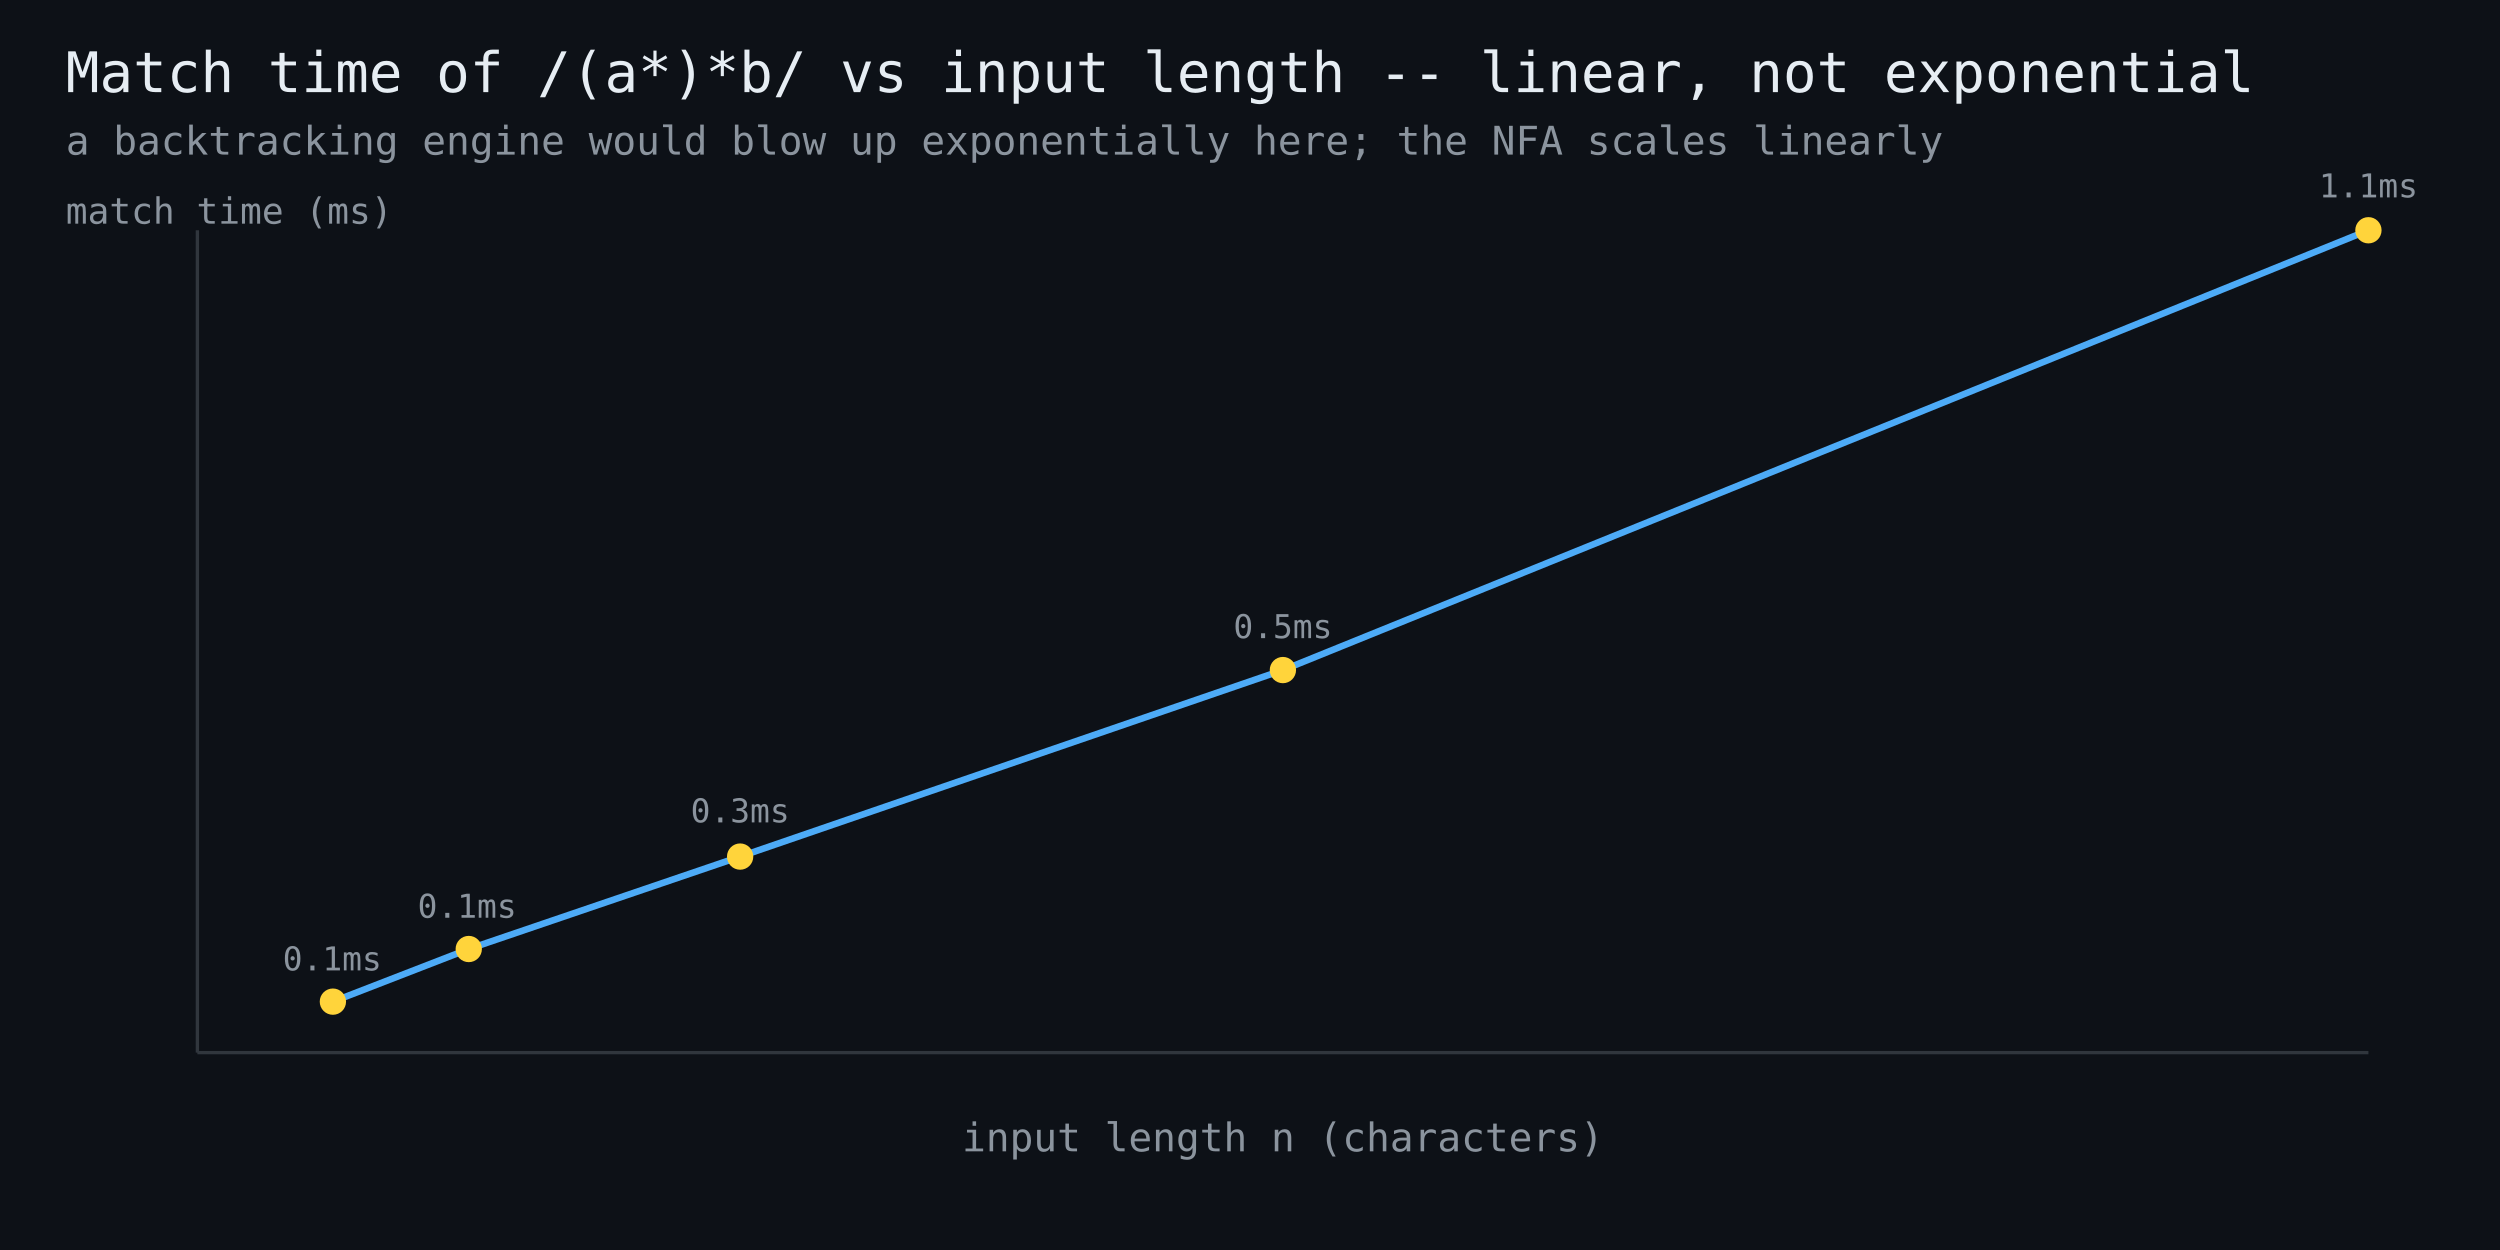
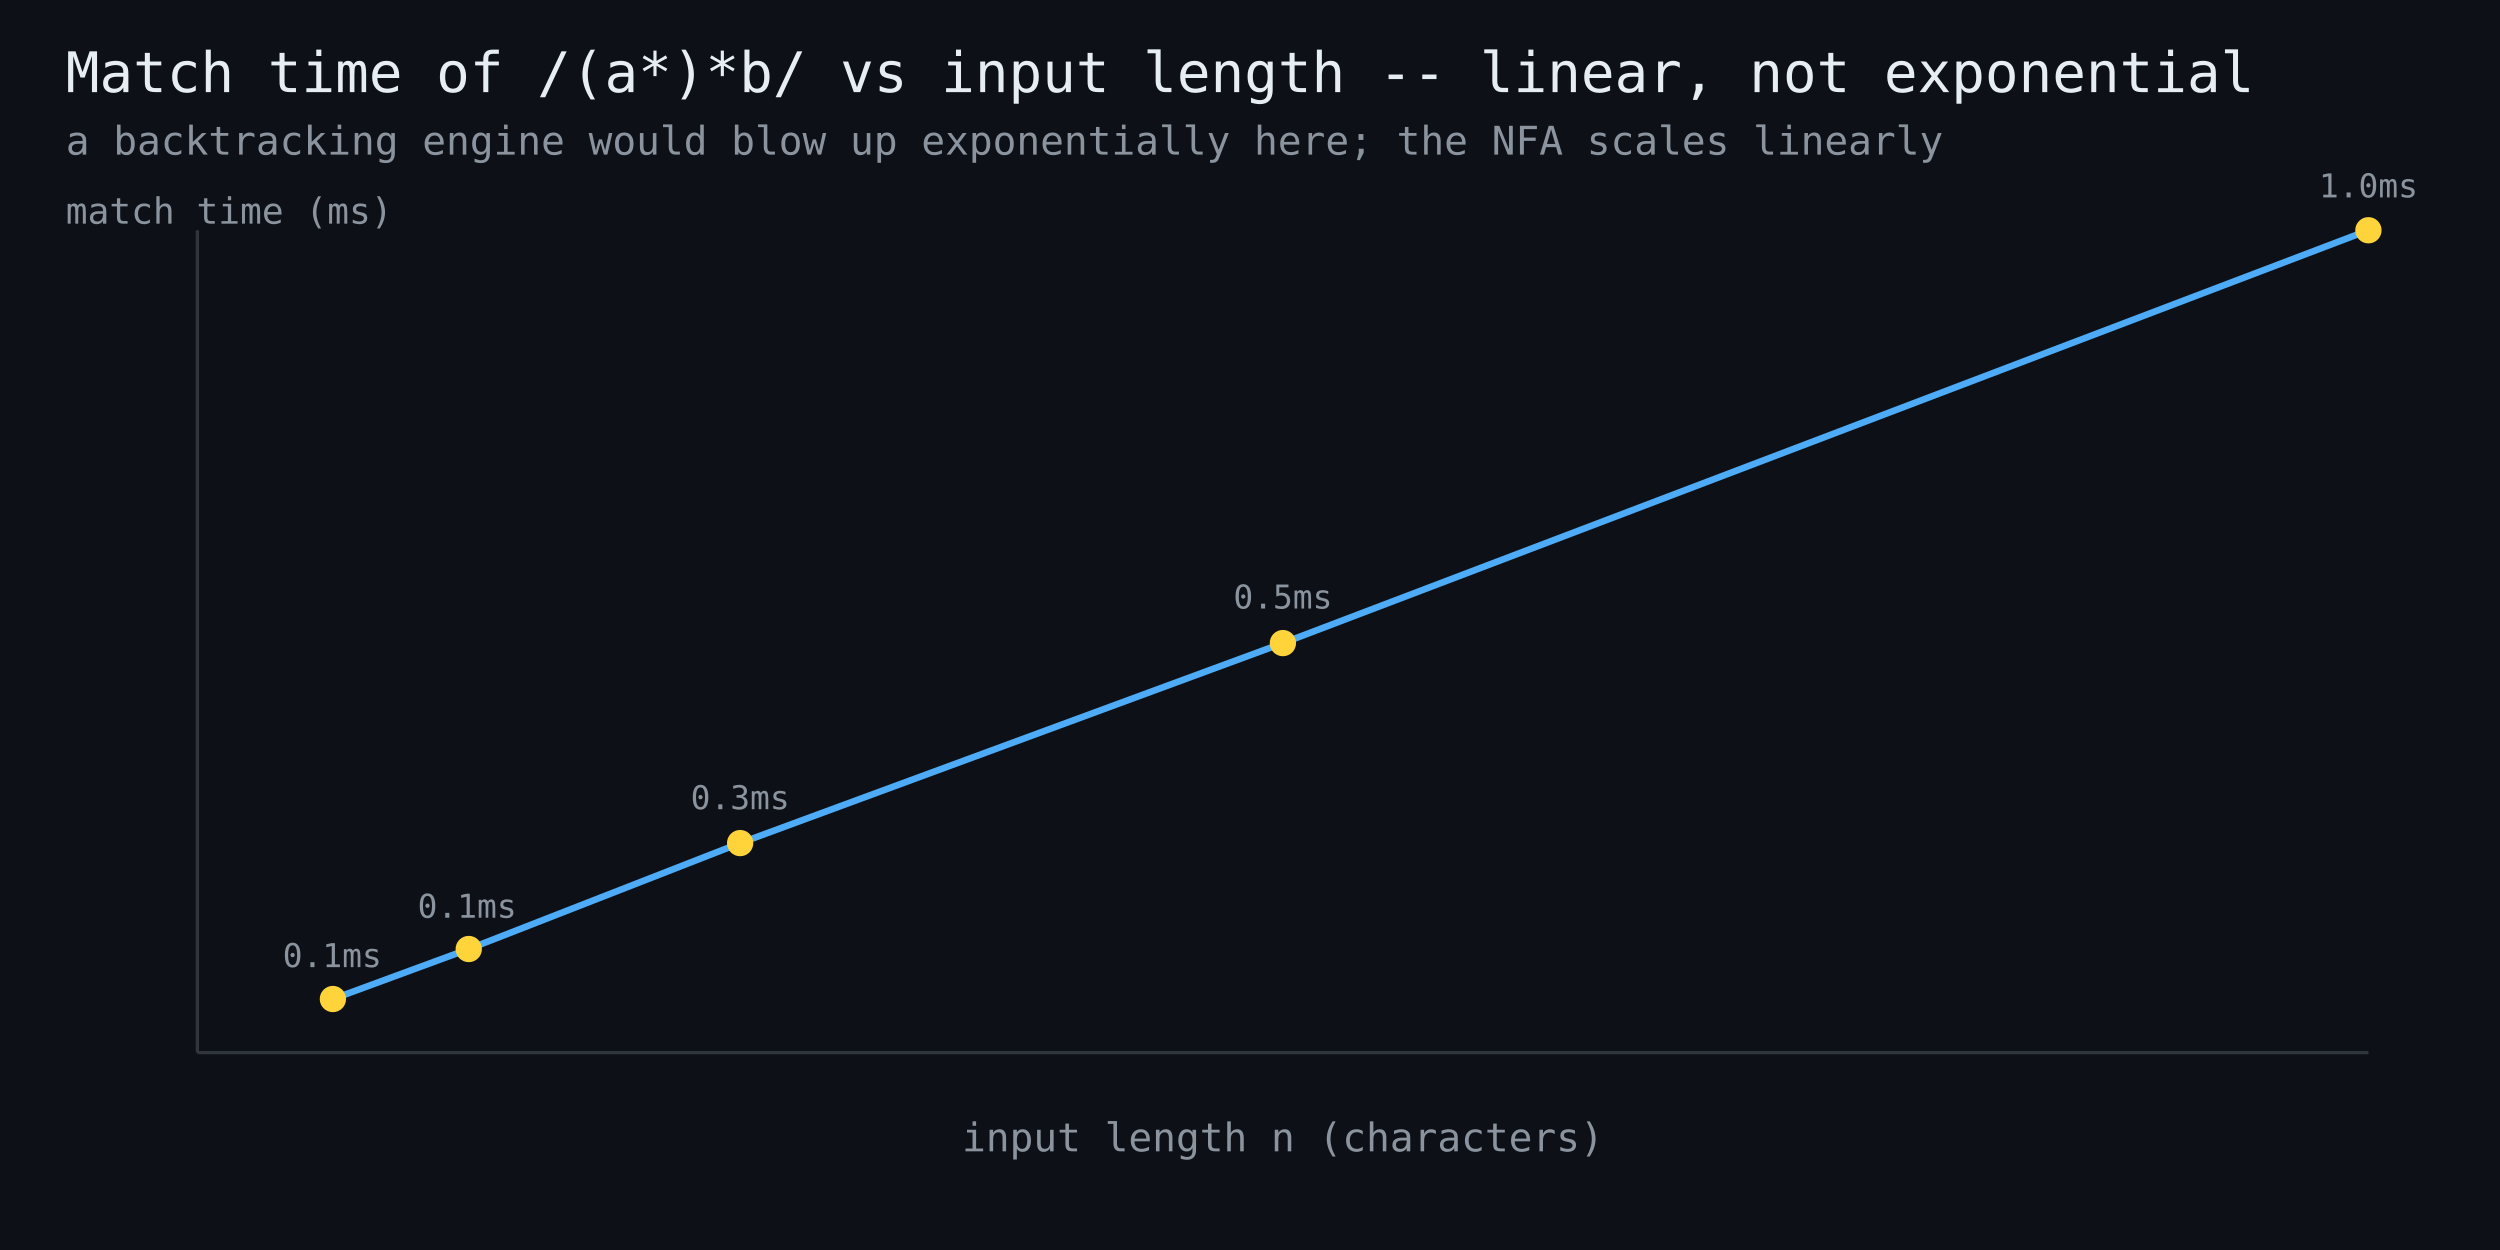
<svg xmlns="http://www.w3.org/2000/svg" width="760" height="380" viewBox="0 0 760 380" font-family="monospace">
  <rect width="760" height="380" fill="#0d1117" />
  <text x="20" y="28" fill="#e6edf3" font-size="17">Match time of /(a*)*b/ vs input length -- linear, not exponential</text>
  <text x="20" y="47" fill="#8b949e" font-size="12">a backtracking engine would blow up exponentially here; the NFA scales linearly</text>
  <line x1="60" y1="320" x2="720" y2="320" stroke="#30363d" stroke-width="1" />
  <line x1="60" y1="320" x2="60" y2="70" stroke="#30363d" stroke-width="1" />
-   <polyline points="101.2,304.5 142.5,288.5 225.0,260.4 390.0,203.7 720.0,70.0" fill="none" stroke="#4dabf7" stroke-width="2" />
-   <circle cx="101.2" cy="304.5" r="4" fill="#ffd43b" />
-   <text x="101" y="295" fill="#8b949e" font-size="10" text-anchor="middle">0.1ms</text>
+   <polyline points="101.2,303.7 142.5,288.5 225.0,256.3 390.0,195.5 720.0,70.0" fill="none" stroke="#4dabf7" stroke-width="2" />
+   <circle cx="101.2" cy="303.7" r="4" fill="#ffd43b" />
+   <text x="101" y="294" fill="#8b949e" font-size="10" text-anchor="middle">0.1ms</text>
  <circle cx="142.5" cy="288.5" r="4" fill="#ffd43b" />
  <text x="142" y="279" fill="#8b949e" font-size="10" text-anchor="middle">0.1ms</text>
-   <circle cx="225.0" cy="260.4" r="4" fill="#ffd43b" />
-   <text x="225" y="250" fill="#8b949e" font-size="10" text-anchor="middle">0.3ms</text>
-   <circle cx="390.0" cy="203.7" r="4" fill="#ffd43b" />
-   <text x="390" y="194" fill="#8b949e" font-size="10" text-anchor="middle">0.5ms</text>
+   <circle cx="225.0" cy="256.3" r="4" fill="#ffd43b" />
+   <text x="225" y="246" fill="#8b949e" font-size="10" text-anchor="middle">0.3ms</text>
+   <circle cx="390.0" cy="195.5" r="4" fill="#ffd43b" />
+   <text x="390" y="185" fill="#8b949e" font-size="10" text-anchor="middle">0.5ms</text>
  <circle cx="720.0" cy="70.0" r="4" fill="#ffd43b" />
-   <text x="720" y="60" fill="#8b949e" font-size="10" text-anchor="middle">1.1ms</text>
+   <text x="720" y="60" fill="#8b949e" font-size="10" text-anchor="middle">1.0ms</text>
  <text x="390" y="350" fill="#8b949e" font-size="12" text-anchor="middle">input length n (characters)</text>
  <text x="20" y="68" fill="#8b949e" font-size="11">match time (ms)</text>
</svg>
